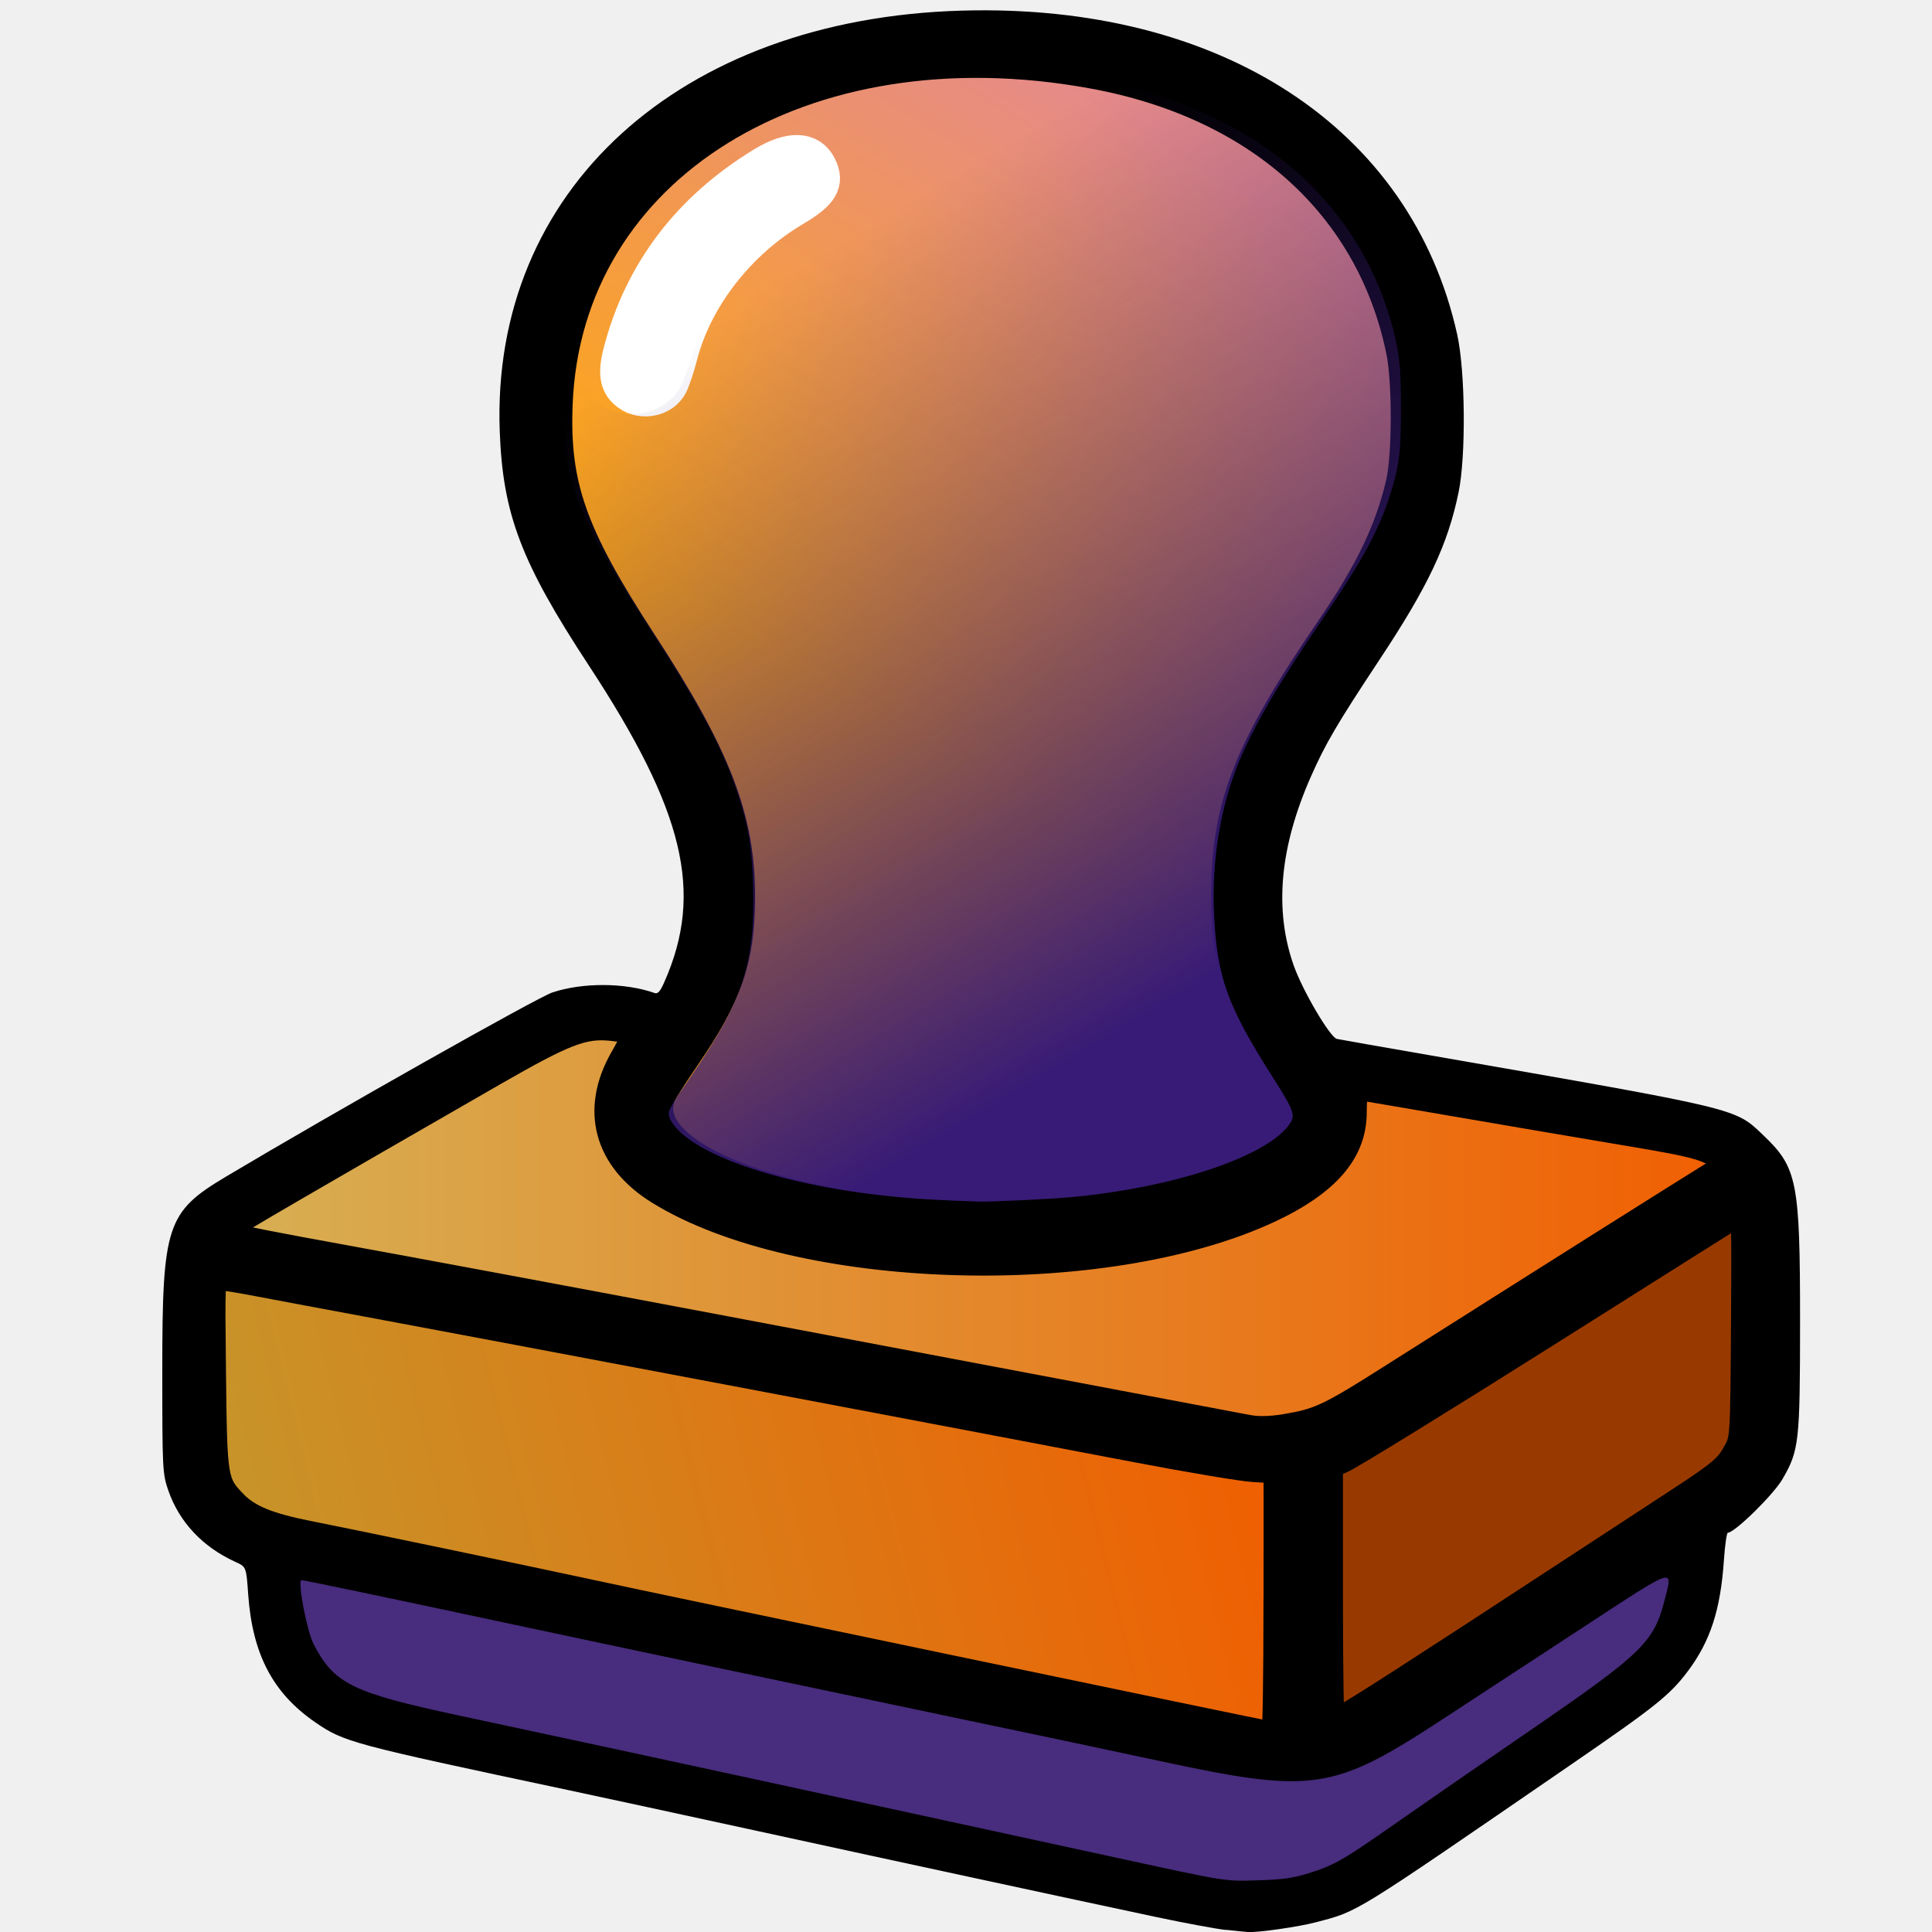
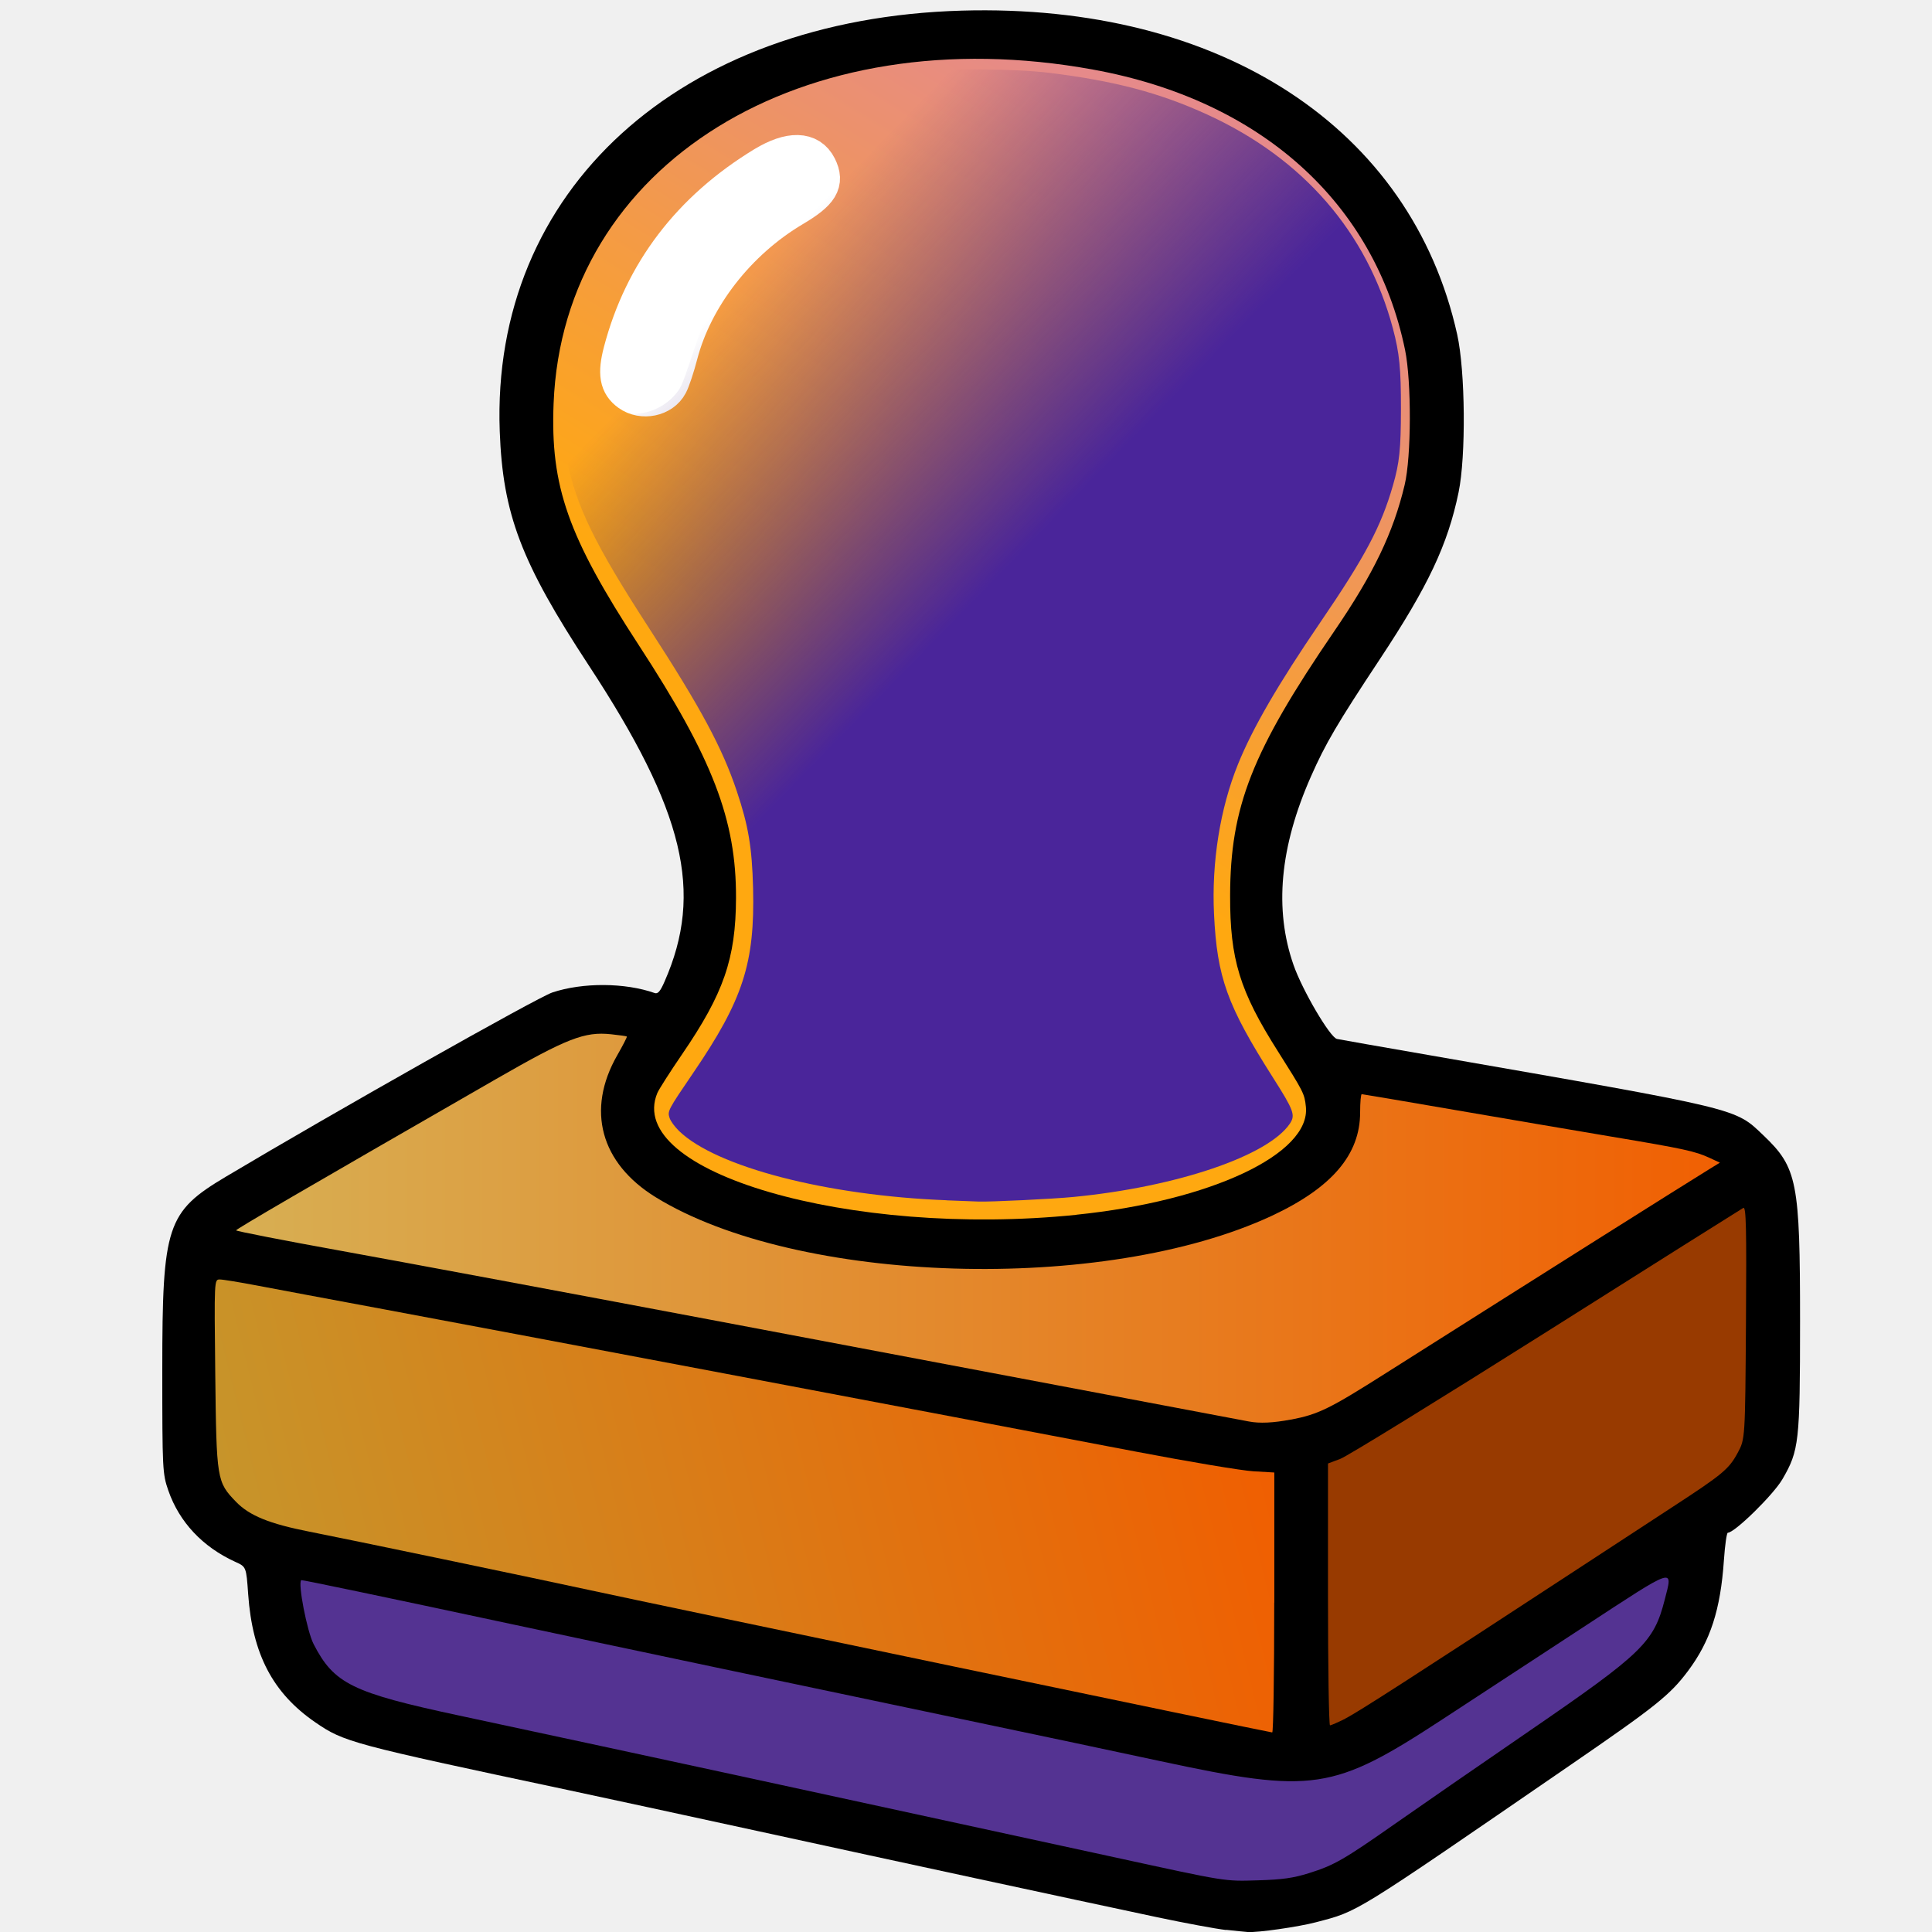
<svg xmlns="http://www.w3.org/2000/svg" xmlns:xlink="http://www.w3.org/1999/xlink" version="1.1" id="svg1" width="24" height="24" viewBox="0 0 24 24">
  <defs id="defs1">
    <linearGradient id="linearGradient13">
      <stop style="stop-color:#f15d00;stop-opacity:1;" offset="0" id="stop13" />
      <stop style="stop-color:#c5972c;stop-opacity:1;" offset="1" id="stop14" />
    </linearGradient>
    <linearGradient id="linearGradient11">
      <stop style="stop-color:#f15d00;stop-opacity:1;" offset="0" id="stop11" />
      <stop style="stop-color:#d7b054;stop-opacity:1;" offset="1" id="stop12" />
    </linearGradient>
    <linearGradient id="linearGradient9">
-       <stop style="stop-color:#381b76;stop-opacity:1;" offset="0" id="stop9" />
+       <stop style="stop-color:#4a259a;stop-opacity:1;" offset="0.536" id="stop9" />
      <stop style="stop-color:#381b76;stop-opacity:0;" offset="1" id="stop10" />
    </linearGradient>
    <linearGradient id="linearGradient3">
      <stop style="stop-color:#e68a8a;stop-opacity:1;" offset="0" id="stop3" />
      <stop style="stop-color:#ffa810;stop-opacity:1;" offset="0.4" id="stop4" />
    </linearGradient>
    <linearGradient xlink:href="#linearGradient3" id="linearGradient4" x1="16.821" y1="4.529" x2="7.196" y2="19.349" gradientUnits="userSpaceOnUse" gradientTransform="matrix(1.188273,0,0,1.12042,-2.080662,-1.31047)" />
-     <linearGradient xlink:href="#linearGradient9" id="linearGradient10" x1="14.375" y1="11.901" x2="9.648" y2="4.621" gradientUnits="userSpaceOnUse" gradientTransform="matrix(1.241092,0,0,1.143463,-2.70534,-1.553389)" />
+     <linearGradient xlink:href="#linearGradient9" id="linearGradient10" x1="15.237" y1="11.165" x2="8.786" y2="5.357" gradientUnits="userSpaceOnUse" gradientTransform="matrix(1.241092,0,0,1.143463,-2.70534,-1.553389)" />
    <linearGradient xlink:href="#linearGradient11" id="linearGradient12" x1="20.288" y1="14.789" x2="3.945" y2="14.789" gradientUnits="userSpaceOnUse" gradientTransform="matrix(1.188273,0,0,1.12042,-2.080662,-1.31047)" />
    <linearGradient xlink:href="#linearGradient13" id="linearGradient14" x1="15.199" y1="16.557" x2="3.869" y2="19.172" gradientUnits="userSpaceOnUse" gradientTransform="matrix(1.188273,0,0,1.12042,-2.080662,-1.31047)" />
  </defs>
  <g id="g1">
-     <path style="display:inline;fill:#000000;fill-opacity:1;stroke:#000000;stroke-width:0;stroke-dasharray:none;stroke-opacity:1" d="M 15.23,23.975 C 15.111,23.962 14.721,23.89 14.363,23.814 13.281,23.584 11.141,23.123 9.431,22.75 8.542,22.556 7.47,22.325 7.049,22.235 4.359,21.664 4.274,21.641 3.916,21.395 3.389,21.032 3.136,20.55 3.083,19.805 3.059,19.463 3.059,19.463 2.921,19.401 2.516,19.216 2.227,18.907 2.091,18.516 c -0.072,-0.209 -0.075,-0.254 -0.075,-1.502 0,-1.794 0.055,-1.959 0.792,-2.398 1.351,-0.805 3.867,-2.225 4.053,-2.287 0.377,-0.126 0.904,-0.123 1.272,0.007 0.039,0.014 0.07,-0.022 0.122,-0.142 C 8.744,11.084 8.501,10.074 7.314,8.266 6.474,6.986 6.246,6.388 6.208,5.358 6.097,2.366 8.44,0.232 11.947,0.132 c 3.217,-0.092 5.586,1.457 6.155,4.024 0.101,0.456 0.11,1.509 0.017,1.96 -0.135,0.652 -0.378,1.166 -0.981,2.077 -0.525,0.793 -0.673,1.045 -0.853,1.453 -0.387,0.876 -0.458,1.65 -0.216,2.342 0.11,0.315 0.454,0.9 0.539,0.918 0.039,0.008 0.559,0.1 1.155,0.203 3.884,0.677 3.784,0.653 4.144,0.996 0.42,0.4 0.454,0.577 0.454,2.312 -6.21e-4,1.5 -0.012,1.601 -0.219,1.958 -0.112,0.193 -0.593,0.665 -0.678,0.665 -0.014,0 -0.036,0.153 -0.049,0.341 -0.042,0.616 -0.168,1.004 -0.445,1.375 -0.224,0.3 -0.402,0.442 -1.474,1.178 -2.72,1.869 -2.614,1.804 -3.149,1.945 -0.215,0.057 -0.73,0.131 -0.849,0.121 -0.028,-0.002 -0.148,-0.014 -0.267,-0.027 z" id="path9" />
-     <path style="display:inline;fill:url(#linearGradient4);stroke:#000000;stroke-width:0.474;stroke-dasharray:none;stroke-opacity:1" d="m 13.369,15.09 c 1.669,-0.17 2.915,-0.756 2.853,-1.342 -0.017,-0.163 -0.028,-0.183 -0.346,-0.686 -0.476,-0.75 -0.597,-1.144 -0.595,-1.936 0.002,-1.107 0.272,-1.79 1.293,-3.284 0.488,-0.713 0.734,-1.225 0.875,-1.818 0.084,-0.351 0.086,-1.286 0.005,-1.678 C 17.076,2.515 15.662,1.244 13.582,0.865 9.964,0.204 6.995,2.04 6.877,5.012 c -0.041,1.031 0.177,1.65 1.056,2.999 0.921,1.412 1.214,2.174 1.21,3.146 -0.003,0.752 -0.153,1.184 -0.671,1.941 -0.149,0.218 -0.287,0.434 -0.306,0.479 -0.412,0.983 2.395,1.8 5.204,1.514 z" id="path8" />
+     <path style="display:inline;fill:#000000;fill-opacity:1;stroke:#000000;stroke-width:0;stroke-dasharray:none;stroke-opacity:1;stroke-linejoin:bevel" d="M 15.23,23.975 C 15.111,23.962 14.721,23.89 14.363,23.814 13.281,23.584 11.141,23.123 9.431,22.75 8.542,22.556 7.47,22.325 7.049,22.235 4.359,21.664 4.274,21.641 3.916,21.395 3.389,21.032 3.136,20.55 3.083,19.805 3.059,19.463 3.059,19.463 2.921,19.401 2.516,19.216 2.227,18.907 2.091,18.516 c -0.072,-0.209 -0.075,-0.254 -0.075,-1.502 0,-1.794 0.055,-1.959 0.792,-2.398 1.351,-0.805 3.867,-2.225 4.053,-2.287 0.377,-0.126 0.904,-0.123 1.272,0.007 0.039,0.014 0.07,-0.022 0.122,-0.142 C 8.744,11.084 8.501,10.074 7.314,8.266 6.474,6.986 6.246,6.388 6.208,5.358 6.097,2.366 8.44,0.232 11.947,0.132 c 3.217,-0.092 5.586,1.457 6.155,4.024 0.101,0.456 0.11,1.509 0.017,1.96 -0.135,0.652 -0.378,1.166 -0.981,2.077 -0.525,0.793 -0.673,1.045 -0.853,1.453 -0.387,0.876 -0.458,1.65 -0.216,2.342 0.11,0.315 0.454,0.9 0.539,0.918 0.039,0.008 0.559,0.1 1.155,0.203 3.884,0.677 3.784,0.653 4.144,0.996 0.42,0.4 0.454,0.577 0.454,2.312 -6.21e-4,1.5 -0.012,1.601 -0.219,1.958 -0.112,0.193 -0.593,0.665 -0.678,0.665 -0.014,0 -0.036,0.153 -0.049,0.341 -0.042,0.616 -0.168,1.004 -0.445,1.375 -0.224,0.3 -0.402,0.442 -1.474,1.178 -2.72,1.869 -2.614,1.804 -3.149,1.945 -0.215,0.057 -0.73,0.131 -0.849,0.121 -0.028,-0.002 -0.148,-0.014 -0.267,-0.027 z" id="path9" />
+     <path style="display:inline;fill:url(#linearGradient4);stroke:#000000;stroke-width:0;stroke-dasharray:none;stroke-opacity:1" d="m 13.369,15.09 c 1.669,-0.17 2.915,-0.756 2.853,-1.342 -0.017,-0.163 -0.028,-0.183 -0.346,-0.686 -0.476,-0.75 -0.597,-1.144 -0.595,-1.936 0.002,-1.107 0.272,-1.79 1.293,-3.284 0.488,-0.713 0.734,-1.225 0.875,-1.818 0.084,-0.351 0.086,-1.286 0.005,-1.678 C 17.076,2.515 15.662,1.244 13.582,0.865 9.964,0.204 6.995,2.04 6.877,5.012 c -0.041,1.031 0.177,1.65 1.056,2.999 0.921,1.412 1.214,2.174 1.21,3.146 -0.003,0.752 -0.153,1.184 -0.671,1.941 -0.149,0.218 -0.287,0.434 -0.306,0.479 -0.412,0.983 2.395,1.8 5.204,1.514 z" id="path8" />
    <path style="display:inline;fill:#ffffff;fill-opacity:1;stroke:#ffffff;stroke-width:0.474;stroke-dasharray:none;stroke-opacity:1" d="M 7.821,4.874 C 7.684,4.776 7.66,4.641 7.732,4.368 7.99,3.387 8.581,2.612 9.492,2.057 9.816,1.861 10.054,1.867 10.158,2.074 10.255,2.268 10.185,2.384 9.851,2.581 9.158,2.992 8.619,3.683 8.431,4.406 8.392,4.556 8.337,4.721 8.309,4.773 8.222,4.938 7.98,4.988 7.821,4.874 Z" id="path7" />
-     <path style="display:inline;fill:url(#linearGradient12);stroke:#000000;stroke-width:0.164;stroke-dasharray:none;stroke-opacity:1" d="m 16.037,17.635 c 0.341,-0.066 0.477,-0.132 1.186,-0.582 1.912,-1.211 3.707,-2.343 4.015,-2.532 l 0.127,-0.078 -0.127,-0.059 c -0.18,-0.083 -0.315,-0.113 -1.218,-0.264 -0.441,-0.074 -1.315,-0.223 -1.943,-0.331 -0.628,-0.108 -1.15,-0.197 -1.161,-0.197 -0.011,0 -0.02,0.102 -0.02,0.226 0,0.526 -0.352,0.937 -1.099,1.286 -2.08,0.969 -5.892,0.853 -7.652,-0.232 -0.686,-0.423 -0.865,-1.085 -0.478,-1.762 0.071,-0.124 0.125,-0.229 0.12,-0.234 -0.005,-0.005 -0.093,-0.017 -0.196,-0.028 -0.33,-0.035 -0.547,0.05 -1.428,0.556 -2.398,1.379 -3.23,1.864 -3.23,1.88 3.8e-4,0.01 0.589,0.125 1.308,0.255 0.719,0.13 2.784,0.515 4.59,0.856 3.137,0.592 6.54,1.236 6.682,1.263 0.133,0.026 0.304,0.018 0.524,-0.024 z" id="path6" />
-     <path style="display:inline;fill:#983a00;fill-opacity:1;stroke:#000000;stroke-width:0.371;stroke-dasharray:none;stroke-opacity:1" d="m 16.713,21.348 c 0.151,-0.076 0.832,-0.514 2.883,-1.856 0.394,-0.258 0.924,-0.604 1.178,-0.77 0.623,-0.406 0.702,-0.471 0.811,-0.672 0.094,-0.173 0.094,-0.173 0.104,-1.621 0.008,-1.179 0.002,-1.444 -0.033,-1.424 -0.024,0.013 -1.126,0.707 -2.449,1.543 -1.323,0.835 -2.474,1.544 -2.558,1.575 l -0.152,0.057 -1.33e-4,1.627 c -6.8e-5,0.895 0.011,1.627 0.025,1.626 0.014,-3.91e-4 0.1,-0.038 0.192,-0.084 z" id="path5" />
-     <path style="display:inline;fill:url(#linearGradient14);stroke:#000000;stroke-width:0.267;stroke-dasharray:none;stroke-opacity:1" d="m 15.83,19.908 v -1.616 l -0.258,-0.015 C 15.429,18.269 14.773,18.159 14.113,18.033 11.749,17.581 5.993,16.492 4.799,16.27 4.13,16.146 3.407,16.01 3.191,15.969 c -0.216,-0.041 -0.423,-0.075 -0.461,-0.075 -0.069,0 -0.069,0.003 -0.056,1.173 0.015,1.317 0.019,1.342 0.259,1.59 0.166,0.171 0.414,0.272 0.906,0.369 0.481,0.094 2.844,0.587 3.492,0.728 0.818,0.178 8.38,1.755 8.473,1.767 0.014,0.002 0.025,-0.724 0.025,-1.612 z" id="path4" />
-     <path style="display:inline;fill:#482c7d;fill-opacity:1;stroke:#000000;stroke-width:0;stroke-dasharray:none;stroke-opacity:1" d="m 16.26,23.269 c 0.313,-0.098 0.433,-0.167 1.069,-0.613 0.284,-0.199 1.036,-0.719 1.67,-1.154 1.406,-0.965 1.545,-1.1 1.68,-1.627 0.104,-0.406 0.152,-0.423 -1.018,0.343 -0.577,0.378 -1.357,0.888 -1.733,1.134 -1.371,0.897 -1.612,0.933 -3.516,0.525 -0.587,-0.126 -1.554,-0.331 -2.149,-0.455 -2.17,-0.455 -4.84,-1.018 -5.882,-1.241 -1.612,-0.345 -2.632,-0.558 -2.639,-0.552 -0.044,0.037 0.072,0.636 0.154,0.795 0.253,0.492 0.48,0.603 1.802,0.886 1.028,0.22 2.562,0.55 3.499,0.753 1.361,0.295 3.89,0.844 4.649,1.009 1.401,0.305 1.358,0.299 1.783,0.286 0.301,-0.009 0.436,-0.028 0.631,-0.089 z" id="path1" />
+     <path style="display:inline;fill:url(#linearGradient12);stroke:#000000;stroke-width:0;stroke-dasharray:none;stroke-opacity:1;stroke-linejoin:bevel;stroke-linecap:butt" d="m 16.037,17.635 c 0.341,-0.066 0.477,-0.132 1.186,-0.582 1.912,-1.211 3.707,-2.343 4.015,-2.532 l 0.127,-0.078 -0.127,-0.059 c -0.18,-0.083 -0.315,-0.113 -1.218,-0.264 -0.441,-0.074 -1.315,-0.223 -1.943,-0.331 -0.628,-0.108 -1.15,-0.197 -1.161,-0.197 -0.011,0 -0.02,0.102 -0.02,0.226 0,0.526 -0.352,0.937 -1.099,1.286 -2.08,0.969 -5.892,0.853 -7.652,-0.232 -0.686,-0.423 -0.865,-1.085 -0.478,-1.762 0.071,-0.124 0.125,-0.229 0.12,-0.234 -0.005,-0.005 -0.093,-0.017 -0.196,-0.028 -0.33,-0.035 -0.547,0.05 -1.428,0.556 -2.398,1.379 -3.23,1.864 -3.23,1.88 3.8e-4,0.01 0.589,0.125 1.308,0.255 0.719,0.13 2.784,0.515 4.59,0.856 3.137,0.592 6.54,1.236 6.682,1.263 0.133,0.026 0.304,0.018 0.524,-0.024 z" id="path6" />
+     <path style="display:inline;fill:#983a00;fill-opacity:1;stroke:#000000;stroke-width:0;stroke-dasharray:none;stroke-opacity:1;stroke-linejoin:round" d="m 16.713,21.348 c 0.151,-0.076 0.832,-0.514 2.883,-1.856 0.394,-0.258 0.924,-0.604 1.178,-0.77 0.623,-0.406 0.702,-0.471 0.811,-0.672 0.094,-0.173 0.094,-0.173 0.104,-1.621 0.008,-1.179 0.002,-1.444 -0.033,-1.424 -0.024,0.013 -1.126,0.707 -2.449,1.543 -1.323,0.835 -2.474,1.544 -2.558,1.575 l -0.152,0.057 -1.33e-4,1.627 c -6.8e-5,0.895 0.011,1.627 0.025,1.626 0.014,-3.91e-4 0.1,-0.038 0.192,-0.084 z" id="path5" />
+     <path style="display:inline;fill:url(#linearGradient14);stroke:#000000;stroke-width:0;stroke-dasharray:none;stroke-opacity:1" d="m 15.83,19.908 v -1.616 l -0.258,-0.015 C 15.429,18.269 14.773,18.159 14.113,18.033 11.749,17.581 5.993,16.492 4.799,16.27 4.13,16.146 3.407,16.01 3.191,15.969 c -0.216,-0.041 -0.423,-0.075 -0.461,-0.075 -0.069,0 -0.069,0.003 -0.056,1.173 0.015,1.317 0.019,1.342 0.259,1.59 0.166,0.171 0.414,0.272 0.906,0.369 0.481,0.094 2.844,0.587 3.492,0.728 0.818,0.178 8.38,1.755 8.473,1.767 0.014,0.002 0.025,-0.724 0.025,-1.612 z" id="path4" />
+     <path style="display:inline;fill:#543392;fill-opacity:1;stroke:#000000;stroke-width:0;stroke-dasharray:none;stroke-opacity:1" d="m 16.26,23.269 c 0.313,-0.098 0.433,-0.167 1.069,-0.613 0.284,-0.199 1.036,-0.719 1.67,-1.154 1.406,-0.965 1.545,-1.1 1.68,-1.627 0.104,-0.406 0.152,-0.423 -1.018,0.343 -0.577,0.378 -1.357,0.888 -1.733,1.134 -1.371,0.897 -1.612,0.933 -3.516,0.525 -0.587,-0.126 -1.554,-0.331 -2.149,-0.455 -2.17,-0.455 -4.84,-1.018 -5.882,-1.241 -1.612,-0.345 -2.632,-0.558 -2.639,-0.552 -0.044,0.037 0.072,0.636 0.154,0.795 0.253,0.492 0.48,0.603 1.802,0.886 1.028,0.22 2.562,0.55 3.499,0.753 1.361,0.295 3.89,0.844 4.649,1.009 1.401,0.305 1.358,0.299 1.783,0.286 0.301,-0.009 0.436,-0.028 0.631,-0.089 z" id="path1" />
    <path style="display:inline;fill:url(#linearGradient10);stroke:#000000;stroke-width:0;stroke-linecap:round;stroke-linejoin:round;stroke-dasharray:none" d="M 11.759,14.91 C 10.272,14.853 8.894,14.496 8.435,14.049 8.38,13.995 8.331,13.928 8.318,13.888 8.29,13.803 8.295,13.792 8.612,13.327 9.231,12.419 9.378,11.964 9.355,11.032 9.342,10.526 9.297,10.258 9.153,9.829 8.973,9.291 8.706,8.795 8.07,7.814 7.389,6.765 7.158,6.291 7.041,5.706 6.995,5.475 6.994,4.771 7.041,4.48 7.113,4.024 7.239,3.645 7.452,3.246 7.682,2.814 7.945,2.483 8.322,2.148 9.097,1.463 10.106,1.044 11.347,0.895 c 0.395,-0.048 1.263,-0.043 1.688,0.01 0.809,0.099 1.372,0.248 1.962,0.518 1.191,0.545 1.987,1.461 2.306,2.657 0.081,0.305 0.101,0.498 0.1,1.001 -8.65e-4,0.499 -0.018,0.667 -0.099,0.948 -0.147,0.511 -0.345,0.885 -0.902,1.701 -0.526,0.771 -0.84,1.312 -1.023,1.763 -0.223,0.551 -0.329,1.219 -0.298,1.862 0.038,0.789 0.163,1.135 0.731,2.029 0.26,0.409 0.282,0.468 0.212,0.573 -0.269,0.402 -1.408,0.788 -2.689,0.912 -0.254,0.025 -1.039,0.063 -1.183,0.057 -0.036,-0.001 -0.212,-0.008 -0.392,-0.015 z M 8.052,5.115 C 8.182,5.079 8.313,4.994 8.396,4.892 8.466,4.807 8.472,4.791 8.66,4.232 8.861,3.632 9.301,3.097 9.9,2.724 10.279,2.488 10.41,2.351 10.459,2.143 10.498,1.973 10.416,1.74 10.265,1.595 10.144,1.479 10.032,1.433 9.842,1.424 9.601,1.413 9.406,1.476 9.109,1.661 8.18,2.239 7.555,3.028 7.249,4.006 7.105,4.469 7.126,4.732 7.324,4.933 7.499,5.112 7.793,5.185 8.052,5.115 Z" id="path2" />
  </g>
</svg>
